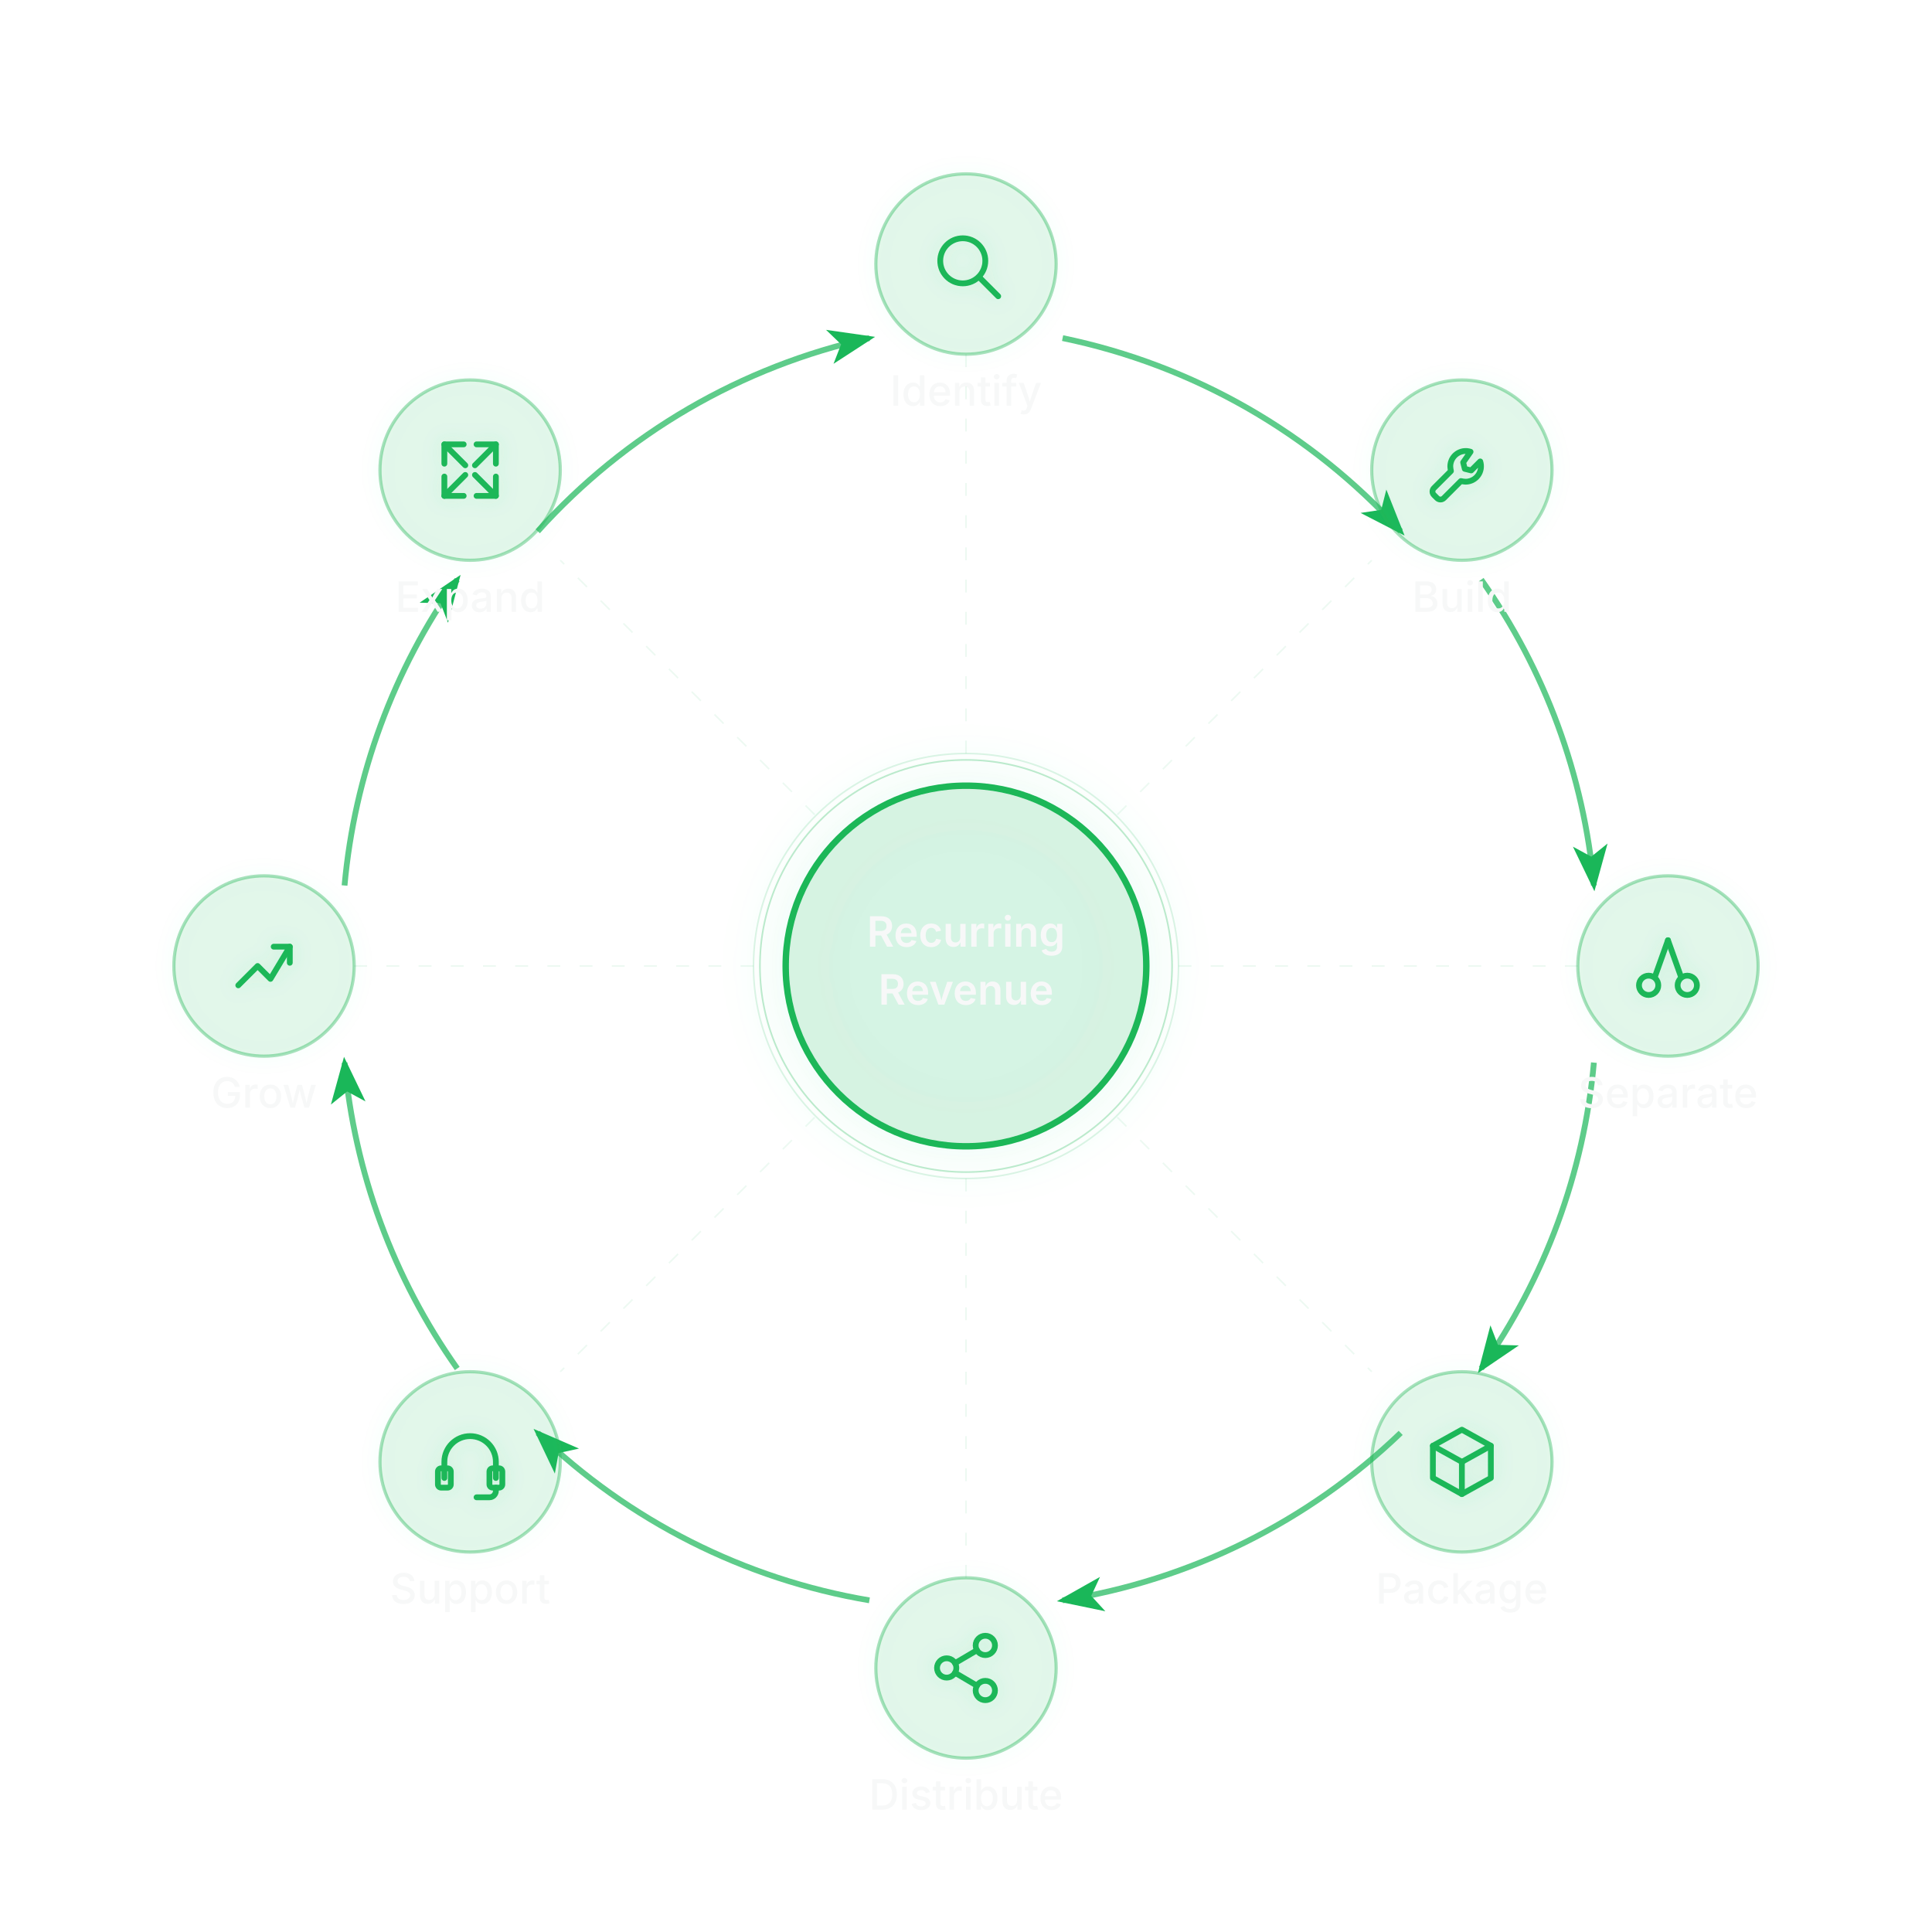
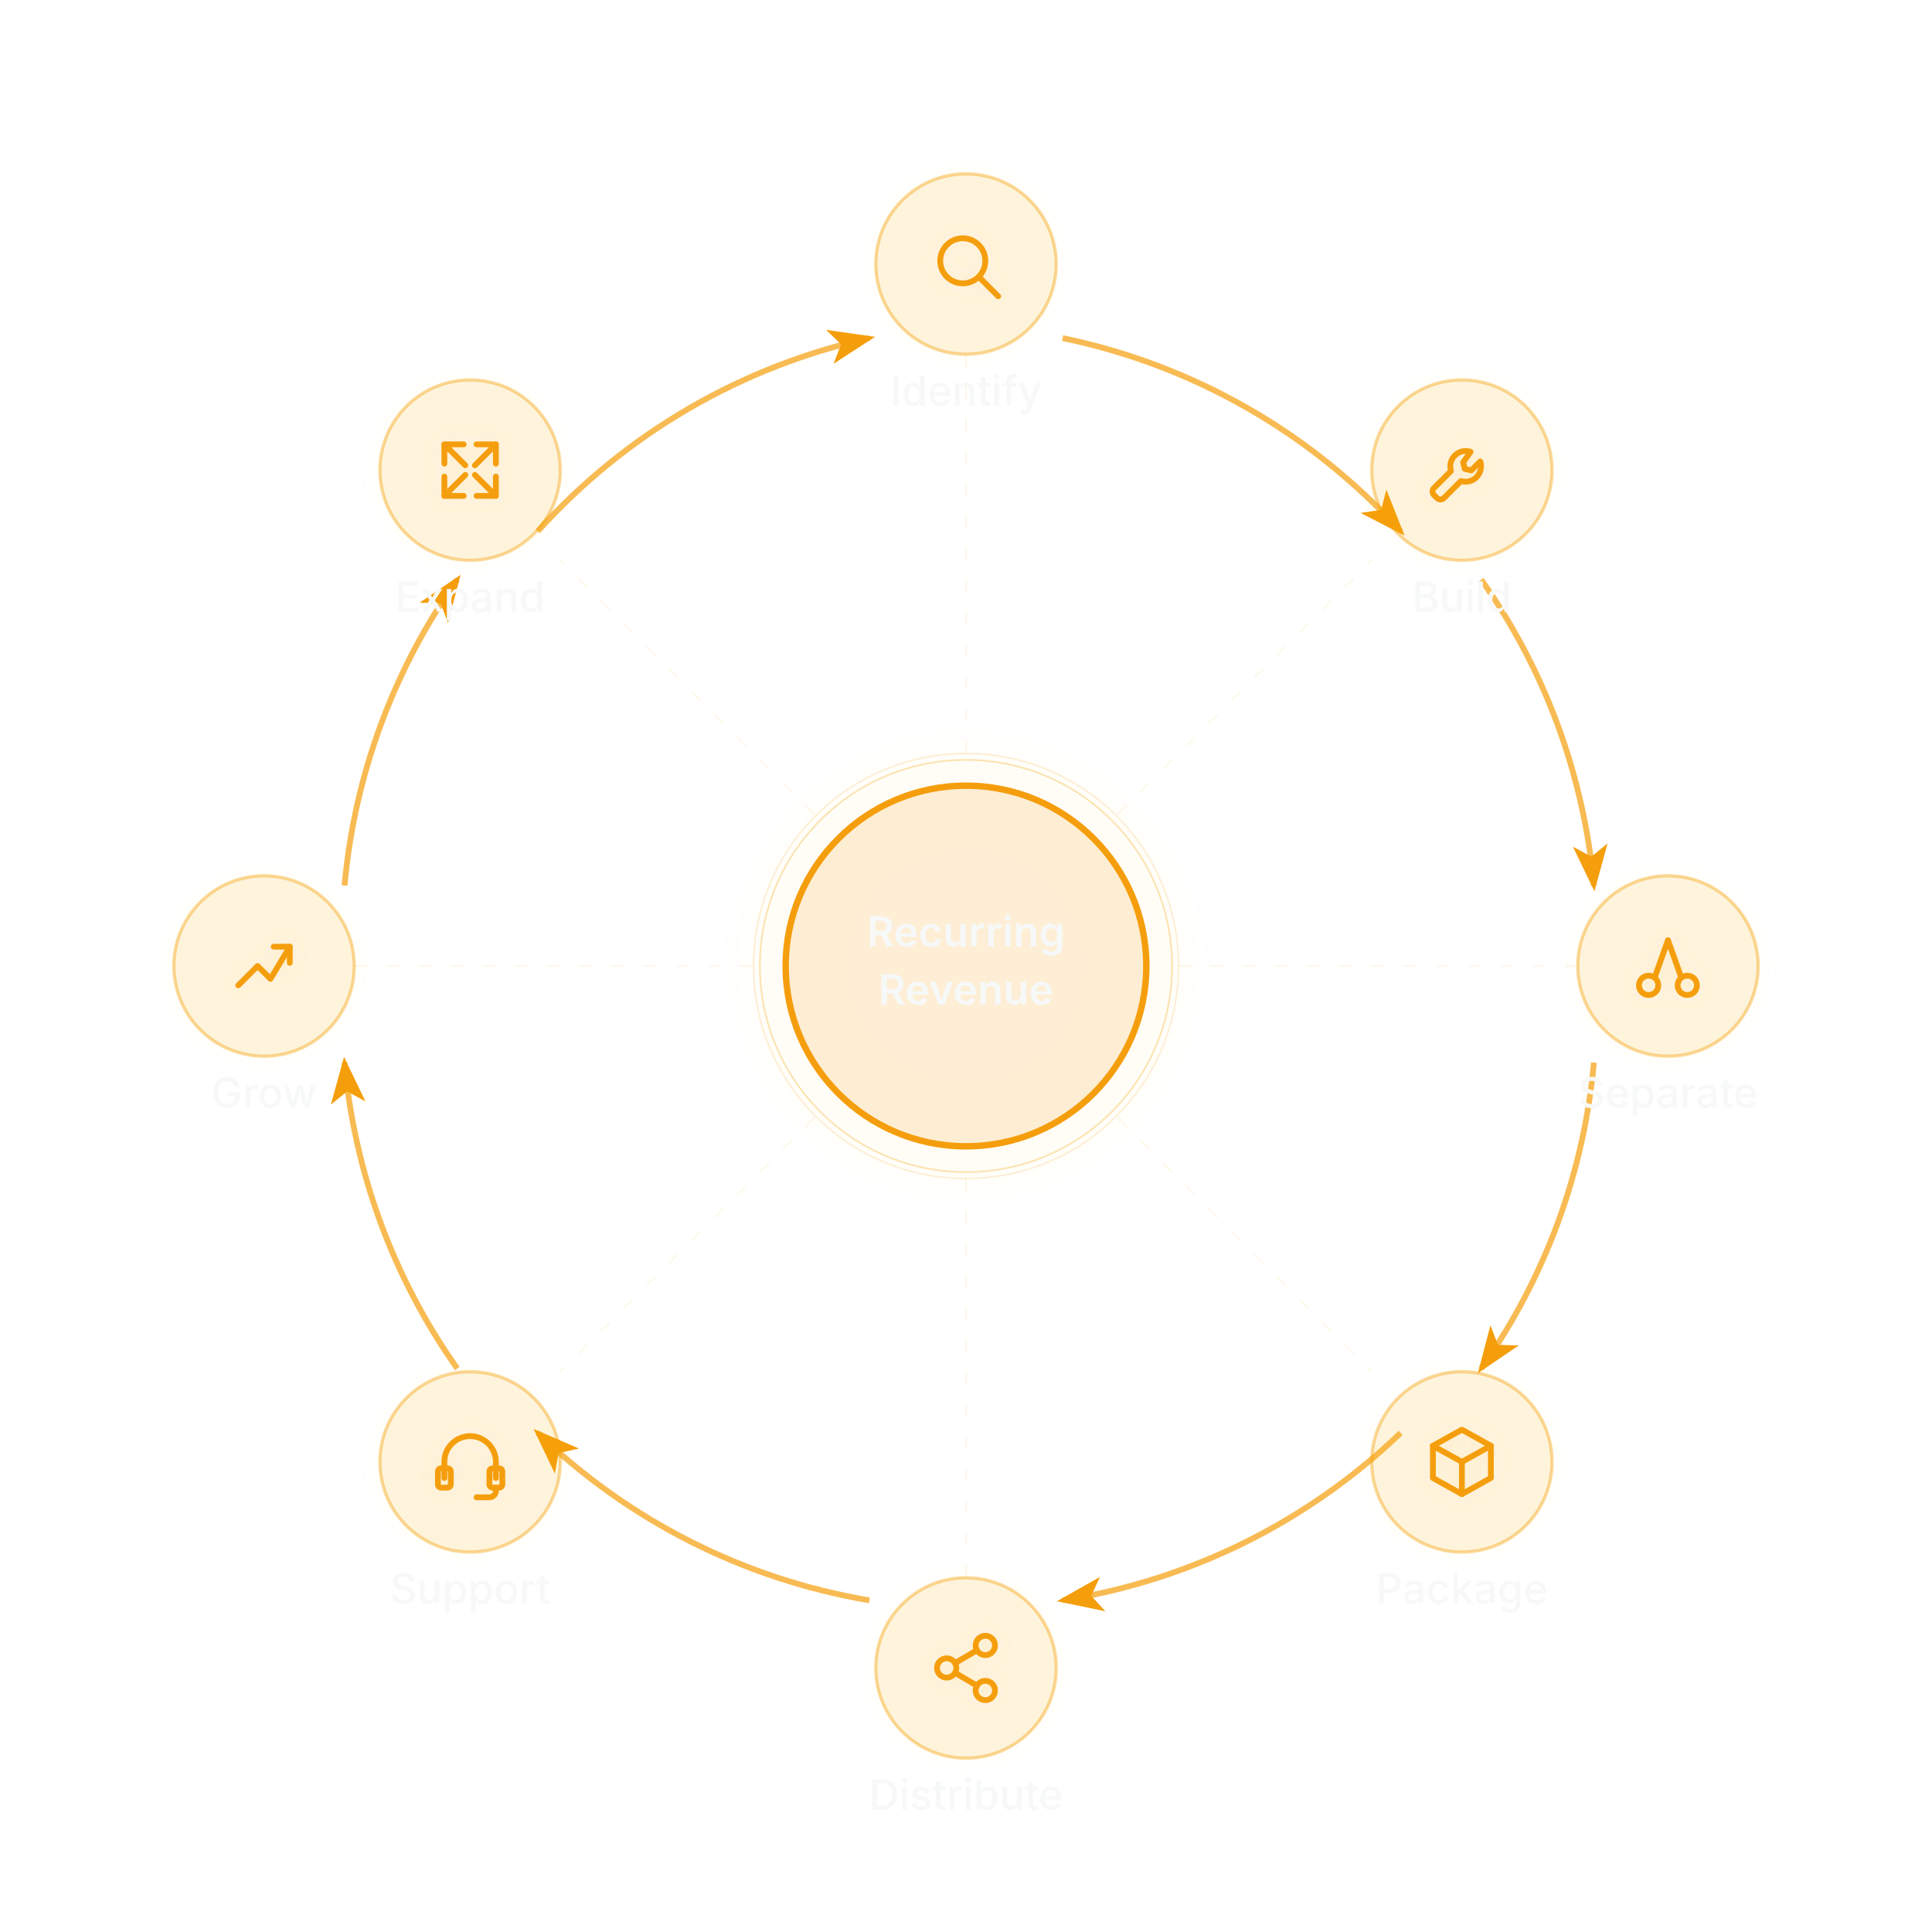
<svg xmlns="http://www.w3.org/2000/svg" viewBox="0 0 600 600" width="600" height="600">
  <defs>
    <filter id="greenGlow" x="-50%" y="-50%" width="200%" height="200%">
      <feGaussianBlur in="SourceGraphic" stdDeviation="8" result="blur" />
-       <feColorMatrix in="blur" type="matrix" values="0 0 0 0 0.102                 0 0 0 0 0.718                 0 0 0 0 0.349                 0 0 0 0.35 0" result="greenBlur" />
+       <feColorMatrix in="blur" type="matrix" values="0 0 0 0 0.961                 0 0 0 0 0.620                 0 0 0 0 0.043                 0 0 0 0.35 0" result="greenBlur" />
      <feMerge>
        <feMergeNode in="greenBlur" />
        <feMergeNode in="SourceGraphic" />
      </feMerge>
    </filter>
    <marker id="arrowhead" markerWidth="8" markerHeight="6" refX="7" refY="3" orient="auto" markerUnits="strokeWidth">
-       <path d="M0,0 L8,3 L0,6 L2,3 Z" fill="#1ab759" />
+       <path d="M0,0 L8,3 L0,6 L2,3 Z" fill="#f59e0b" />
    </marker>
    <filter id="iconGlow" x="-30%" y="-30%" width="160%" height="160%">
      <feGaussianBlur in="SourceGraphic" stdDeviation="3" result="blur" />
-       <feColorMatrix in="blur" type="matrix" values="0 0 0 0 0.102                 0 0 0 0 0.718                 0 0 0 0 0.349                 0 0 0 0.2 0" result="greenBlur" />
+       <feColorMatrix in="blur" type="matrix" values="0 0 0 0 0.961                 0 0 0 0 0.620                 0 0 0 0 0.043                 0 0 0 0.2 0" result="greenBlur" />
      <feMerge>
        <feMergeNode in="greenBlur" />
        <feMergeNode in="SourceGraphic" />
      </feMerge>
    </filter>
  </defs>
  <style>
    text { font-family: 'Inter', sans-serif; }
  </style>
-   <path d="M 330,105 A 195,195 0 0,1 435,165" fill="none" stroke="#1ab759" stroke-width="1.8" stroke-opacity="0.7" marker-end="url(#arrowhead)" />
-   <path d="M 460,180 A 195,195 0 0,1 495,275" fill="none" stroke="#1ab759" stroke-width="1.8" stroke-opacity="0.7" marker-end="url(#arrowhead)" />
-   <path d="M 495,330 A 195,195 0 0,1 460,425" fill="none" stroke="#1ab759" stroke-width="1.8" stroke-opacity="0.7" marker-end="url(#arrowhead)" />
-   <path d="M 435,445 A 195,195 0 0,1 330,497" fill="none" stroke="#1ab759" stroke-width="1.8" stroke-opacity="0.7" marker-end="url(#arrowhead)" />
-   <path d="M 270,497 A 195,195 0 0,1 167,445" fill="none" stroke="#1ab759" stroke-width="1.8" stroke-opacity="0.7" marker-end="url(#arrowhead)" />
-   <path d="M 142,425 A 195,195 0 0,1 107,330" fill="none" stroke="#1ab759" stroke-width="1.8" stroke-opacity="0.7" marker-end="url(#arrowhead)" />
-   <path d="M 107,275 A 195,195 0 0,1 142,180" fill="none" stroke="#1ab759" stroke-width="1.8" stroke-opacity="0.7" marker-end="url(#arrowhead)" />
-   <path d="M 167,165 A 195,195 0 0,1 270,105" fill="none" stroke="#1ab759" stroke-width="1.8" stroke-opacity="0.7" marker-end="url(#arrowhead)" />
+   <path d="M 330,105 A 195,195 0 0,1 435,165" fill="none" stroke="#f59e0b" stroke-width="1.8" stroke-opacity="0.7" marker-end="url(#arrowhead)" />
+   <path d="M 460,180 A 195,195 0 0,1 495,275" fill="none" stroke="#f59e0b" stroke-width="1.8" stroke-opacity="0.7" marker-end="url(#arrowhead)" />
+   <path d="M 495,330 A 195,195 0 0,1 460,425" fill="none" stroke="#f59e0b" stroke-width="1.8" stroke-opacity="0.7" marker-end="url(#arrowhead)" />
+   <path d="M 435,445 A 195,195 0 0,1 330,497" fill="none" stroke="#f59e0b" stroke-width="1.8" stroke-opacity="0.7" marker-end="url(#arrowhead)" />
+   <path d="M 270,497 A 195,195 0 0,1 167,445" fill="none" stroke="#f59e0b" stroke-width="1.8" stroke-opacity="0.7" marker-end="url(#arrowhead)" />
+   <path d="M 142,425 A 195,195 0 0,1 107,330" fill="none" stroke="#f59e0b" stroke-width="1.8" stroke-opacity="0.7" marker-end="url(#arrowhead)" />
+   <path d="M 107,275 A 195,195 0 0,1 142,180" fill="none" stroke="#f59e0b" stroke-width="1.8" stroke-opacity="0.7" marker-end="url(#arrowhead)" />
+   <path d="M 167,165 A 195,195 0 0,1 270,105" fill="none" stroke="#f59e0b" stroke-width="1.8" stroke-opacity="0.7" marker-end="url(#arrowhead)" />
  <g transform="translate(300, 82)" filter="url(#iconGlow)">
-     <circle cx="0" cy="0" r="28" fill="rgba(26,183,89,0.12)" stroke="#1ab759" stroke-width="1" stroke-opacity="0.4" />
-     <g transform="translate(-12,-12)" stroke="#1ab759" stroke-width="1.8" fill="none">
+     <circle cx="0" cy="0" r="28" fill="rgba(245,158,11,0.12)" stroke="#f59e0b" stroke-width="1" stroke-opacity="0.4" />
+     <g transform="translate(-12,-12)" stroke="#f59e0b" stroke-width="1.8" fill="none">
      <circle cx="11" cy="11" r="7" />
      <line x1="16" y1="16" x2="22" y2="22" stroke-linecap="round" />
    </g>
  </g>
  <text x="300" y="126" text-anchor="middle" fill="#f7f8f8" font-size="13" font-weight="500">Identify</text>
  <g transform="translate(454, 146)" filter="url(#iconGlow)">
-     <circle cx="0" cy="0" r="28" fill="rgba(26,183,89,0.12)" stroke="#1ab759" stroke-width="1" stroke-opacity="0.4" />
-     <g transform="translate(-12,-12)" stroke="#1ab759" stroke-width="1.8" fill="none" stroke-linecap="round" stroke-linejoin="round">
+     <circle cx="0" cy="0" r="28" fill="rgba(245,158,11,0.12)" stroke="#f59e0b" stroke-width="1" stroke-opacity="0.4" />
+     <g transform="translate(-12,-12)" stroke="#f59e0b" stroke-width="1.8" fill="none" stroke-linecap="round" stroke-linejoin="round">
      <path d="M14.7,6.3a4.8,4.8 0 0,0-6.3,4.5c0,.5.1,1,.2,1.5L3.3,17.6a1.5,1.5 0 0,0,0,2.1l1,1a1.5,1.5 0 0,0,2.1,0l5.3-5.3c.5.1,1,.2,1.5.2a4.8,4.8 0 0,0,4.5-6.3l-2.8,2.8-2-0.5-0.5-2Z" />
    </g>
  </g>
  <text x="454" y="190" text-anchor="middle" fill="#f7f8f8" font-size="13" font-weight="500">Build</text>
  <g transform="translate(518, 300)" filter="url(#iconGlow)">
-     <circle cx="0" cy="0" r="28" fill="rgba(26,183,89,0.12)" stroke="#1ab759" stroke-width="1" stroke-opacity="0.4" />
-     <g transform="translate(-12,-12)" stroke="#1ab759" stroke-width="1.8" fill="none" stroke-linecap="round">
+     <circle cx="0" cy="0" r="28" fill="rgba(245,158,11,0.12)" stroke="#f59e0b" stroke-width="1" stroke-opacity="0.4" />
+     <g transform="translate(-12,-12)" stroke="#f59e0b" stroke-width="1.8" fill="none" stroke-linecap="round">
      <circle cx="6" cy="18" r="3" />
      <circle cx="18" cy="18" r="3" />
      <line x1="12" y1="4" x2="8" y2="15.2" />
      <line x1="12" y1="4" x2="16" y2="15.2" />
    </g>
  </g>
  <text x="518" y="344" text-anchor="middle" fill="#f7f8f8" font-size="13" font-weight="500">Separate</text>
  <g transform="translate(454, 454)" filter="url(#iconGlow)">
-     <circle cx="0" cy="0" r="28" fill="rgba(26,183,89,0.12)" stroke="#1ab759" stroke-width="1" stroke-opacity="0.4" />
-     <g transform="translate(-12,-12)" stroke="#1ab759" stroke-width="1.8" fill="none" stroke-linecap="round" stroke-linejoin="round">
+     <circle cx="0" cy="0" r="28" fill="rgba(245,158,11,0.12)" stroke="#f59e0b" stroke-width="1" stroke-opacity="0.4" />
+     <g transform="translate(-12,-12)" stroke="#f59e0b" stroke-width="1.8" fill="none" stroke-linecap="round" stroke-linejoin="round">
      <path d="M3,7 L12,2 L21,7 L21,17 L12,22 L3,17 Z" />
      <line x1="12" y1="12" x2="12" y2="22" />
      <line x1="3" y1="7" x2="12" y2="12" />
      <line x1="21" y1="7" x2="12" y2="12" />
    </g>
  </g>
  <text x="454" y="498" text-anchor="middle" fill="#f7f8f8" font-size="13" font-weight="500">Package</text>
  <g transform="translate(300, 518)" filter="url(#iconGlow)">
-     <circle cx="0" cy="0" r="28" fill="rgba(26,183,89,0.12)" stroke="#1ab759" stroke-width="1" stroke-opacity="0.4" />
-     <g transform="translate(-12,-12)" stroke="#1ab759" stroke-width="1.8" fill="none" stroke-linecap="round">
+     <circle cx="0" cy="0" r="28" fill="rgba(245,158,11,0.12)" stroke="#f59e0b" stroke-width="1" stroke-opacity="0.4" />
+     <g transform="translate(-12,-12)" stroke="#f59e0b" stroke-width="1.8" fill="none" stroke-linecap="round">
      <circle cx="18" cy="5" r="3" />
      <circle cx="6" cy="12" r="3" />
      <circle cx="18" cy="19" r="3" />
      <line x1="8.6" y1="10.5" x2="15.4" y2="6.5" />
      <line x1="8.6" y1="13.5" x2="15.4" y2="17.5" />
    </g>
  </g>
  <text x="300" y="562" text-anchor="middle" fill="#f7f8f8" font-size="13" font-weight="500">Distribute</text>
  <g transform="translate(146, 454)" filter="url(#iconGlow)">
-     <circle cx="0" cy="0" r="28" fill="rgba(26,183,89,0.12)" stroke="#1ab759" stroke-width="1" stroke-opacity="0.4" />
-     <g transform="translate(-12,-12)" stroke="#1ab759" stroke-width="1.8" fill="none" stroke-linecap="round" stroke-linejoin="round">
+     <circle cx="0" cy="0" r="28" fill="rgba(245,158,11,0.12)" stroke="#f59e0b" stroke-width="1" stroke-opacity="0.4" />
+     <g transform="translate(-12,-12)" stroke="#f59e0b" stroke-width="1.8" fill="none" stroke-linecap="round" stroke-linejoin="round">
      <path d="M4,17 V12 A8,8 0 0,1 20,12 V17" />
      <rect x="2" y="14" width="4" height="6" rx="1" />
      <rect x="18" y="14" width="4" height="6" rx="1" />
      <path d="M20,20 V21 A2,2 0 0,1 18,23 H14" />
    </g>
  </g>
  <text x="146" y="498" text-anchor="middle" fill="#f7f8f8" font-size="13" font-weight="500">Support</text>
  <g transform="translate(82, 300)" filter="url(#iconGlow)">
-     <circle cx="0" cy="0" r="28" fill="rgba(26,183,89,0.12)" stroke="#1ab759" stroke-width="1" stroke-opacity="0.4" />
-     <g transform="translate(-12,-12)" stroke="#1ab759" stroke-width="1.8" fill="none" stroke-linecap="round" stroke-linejoin="round">
+     <circle cx="0" cy="0" r="28" fill="rgba(245,158,11,0.12)" stroke="#f59e0b" stroke-width="1" stroke-opacity="0.4" />
+     <g transform="translate(-12,-12)" stroke="#f59e0b" stroke-width="1.8" fill="none" stroke-linecap="round" stroke-linejoin="round">
      <polyline points="4,18 10,12 14,16 20,6" />
      <polyline points="15,6 20,6 20,11" />
    </g>
  </g>
  <text x="82" y="344" text-anchor="middle" fill="#f7f8f8" font-size="13" font-weight="500">Grow</text>
  <g transform="translate(146, 146)" filter="url(#iconGlow)">
-     <circle cx="0" cy="0" r="28" fill="rgba(26,183,89,0.12)" stroke="#1ab759" stroke-width="1" stroke-opacity="0.4" />
-     <g transform="translate(-12,-12)" stroke="#1ab759" stroke-width="1.8" fill="none" stroke-linecap="round" stroke-linejoin="round">
+     <circle cx="0" cy="0" r="28" fill="rgba(245,158,11,0.12)" stroke="#f59e0b" stroke-width="1" stroke-opacity="0.4" />
+     <g transform="translate(-12,-12)" stroke="#f59e0b" stroke-width="1.8" fill="none" stroke-linecap="round" stroke-linejoin="round">
      <polyline points="4,4 10,4 4,4 4,10" />
      <line x1="4" y1="4" x2="10.5" y2="10.5" />
      <polyline points="20,4 14,4 20,4 20,10" />
      <line x1="20" y1="4" x2="13.5" y2="10.5" />
      <polyline points="4,20 10,20 4,20 4,14" />
      <line x1="4" y1="20" x2="10.5" y2="13.5" />
      <polyline points="20,20 14,20 20,20 20,14" />
      <line x1="20" y1="20" x2="13.5" y2="13.5" />
    </g>
  </g>
  <text x="146" y="190" text-anchor="middle" fill="#f7f8f8" font-size="13" font-weight="500">Expand</text>
  <g filter="url(#greenGlow)">
-     <circle cx="300" cy="300" r="56" fill="rgba(26,183,89,0.15)" stroke="#1ab759" stroke-width="2" />
-     <circle cx="300" cy="300" r="64" fill="none" stroke="#1ab759" stroke-width="0.5" stroke-opacity="0.3" />
+     <circle cx="300" cy="300" r="56" fill="rgba(245,158,11,0.15)" stroke="#f59e0b" stroke-width="2" />
+     <circle cx="300" cy="300" r="64" fill="none" stroke="#f59e0b" stroke-width="0.5" stroke-opacity="0.3" />
  </g>
-   <circle cx="300" cy="300" r="66" fill="none" stroke="#1ab759" stroke-width="0.5" stroke-opacity="0.15" />
+   <circle cx="300" cy="300" r="66" fill="none" stroke="#f59e0b" stroke-width="0.5" stroke-opacity="0.15" />
  <text x="300" y="294" text-anchor="middle" fill="#f7f8f8" font-size="13" font-weight="600">Recurring</text>
  <text x="300" y="312" text-anchor="middle" fill="#f7f8f8" font-size="13" font-weight="600">Revenue</text>
-   <g stroke="#1ab759" stroke-width="0.5" stroke-opacity="0.08" stroke-dasharray="4,6">
+   <g stroke="#f59e0b" stroke-width="0.5" stroke-opacity="0.08" stroke-dasharray="4,6">
    <line x1="300" y1="234" x2="300" y2="110" />
    <line x1="347" y1="253" x2="426" y2="174" />
    <line x1="366" y1="300" x2="490" y2="300" />
    <line x1="347" y1="347" x2="426" y2="426" />
    <line x1="300" y1="366" x2="300" y2="490" />
    <line x1="253" y1="347" x2="174" y2="426" />
    <line x1="234" y1="300" x2="110" y2="300" />
    <line x1="253" y1="253" x2="174" y2="174" />
  </g>
</svg>
